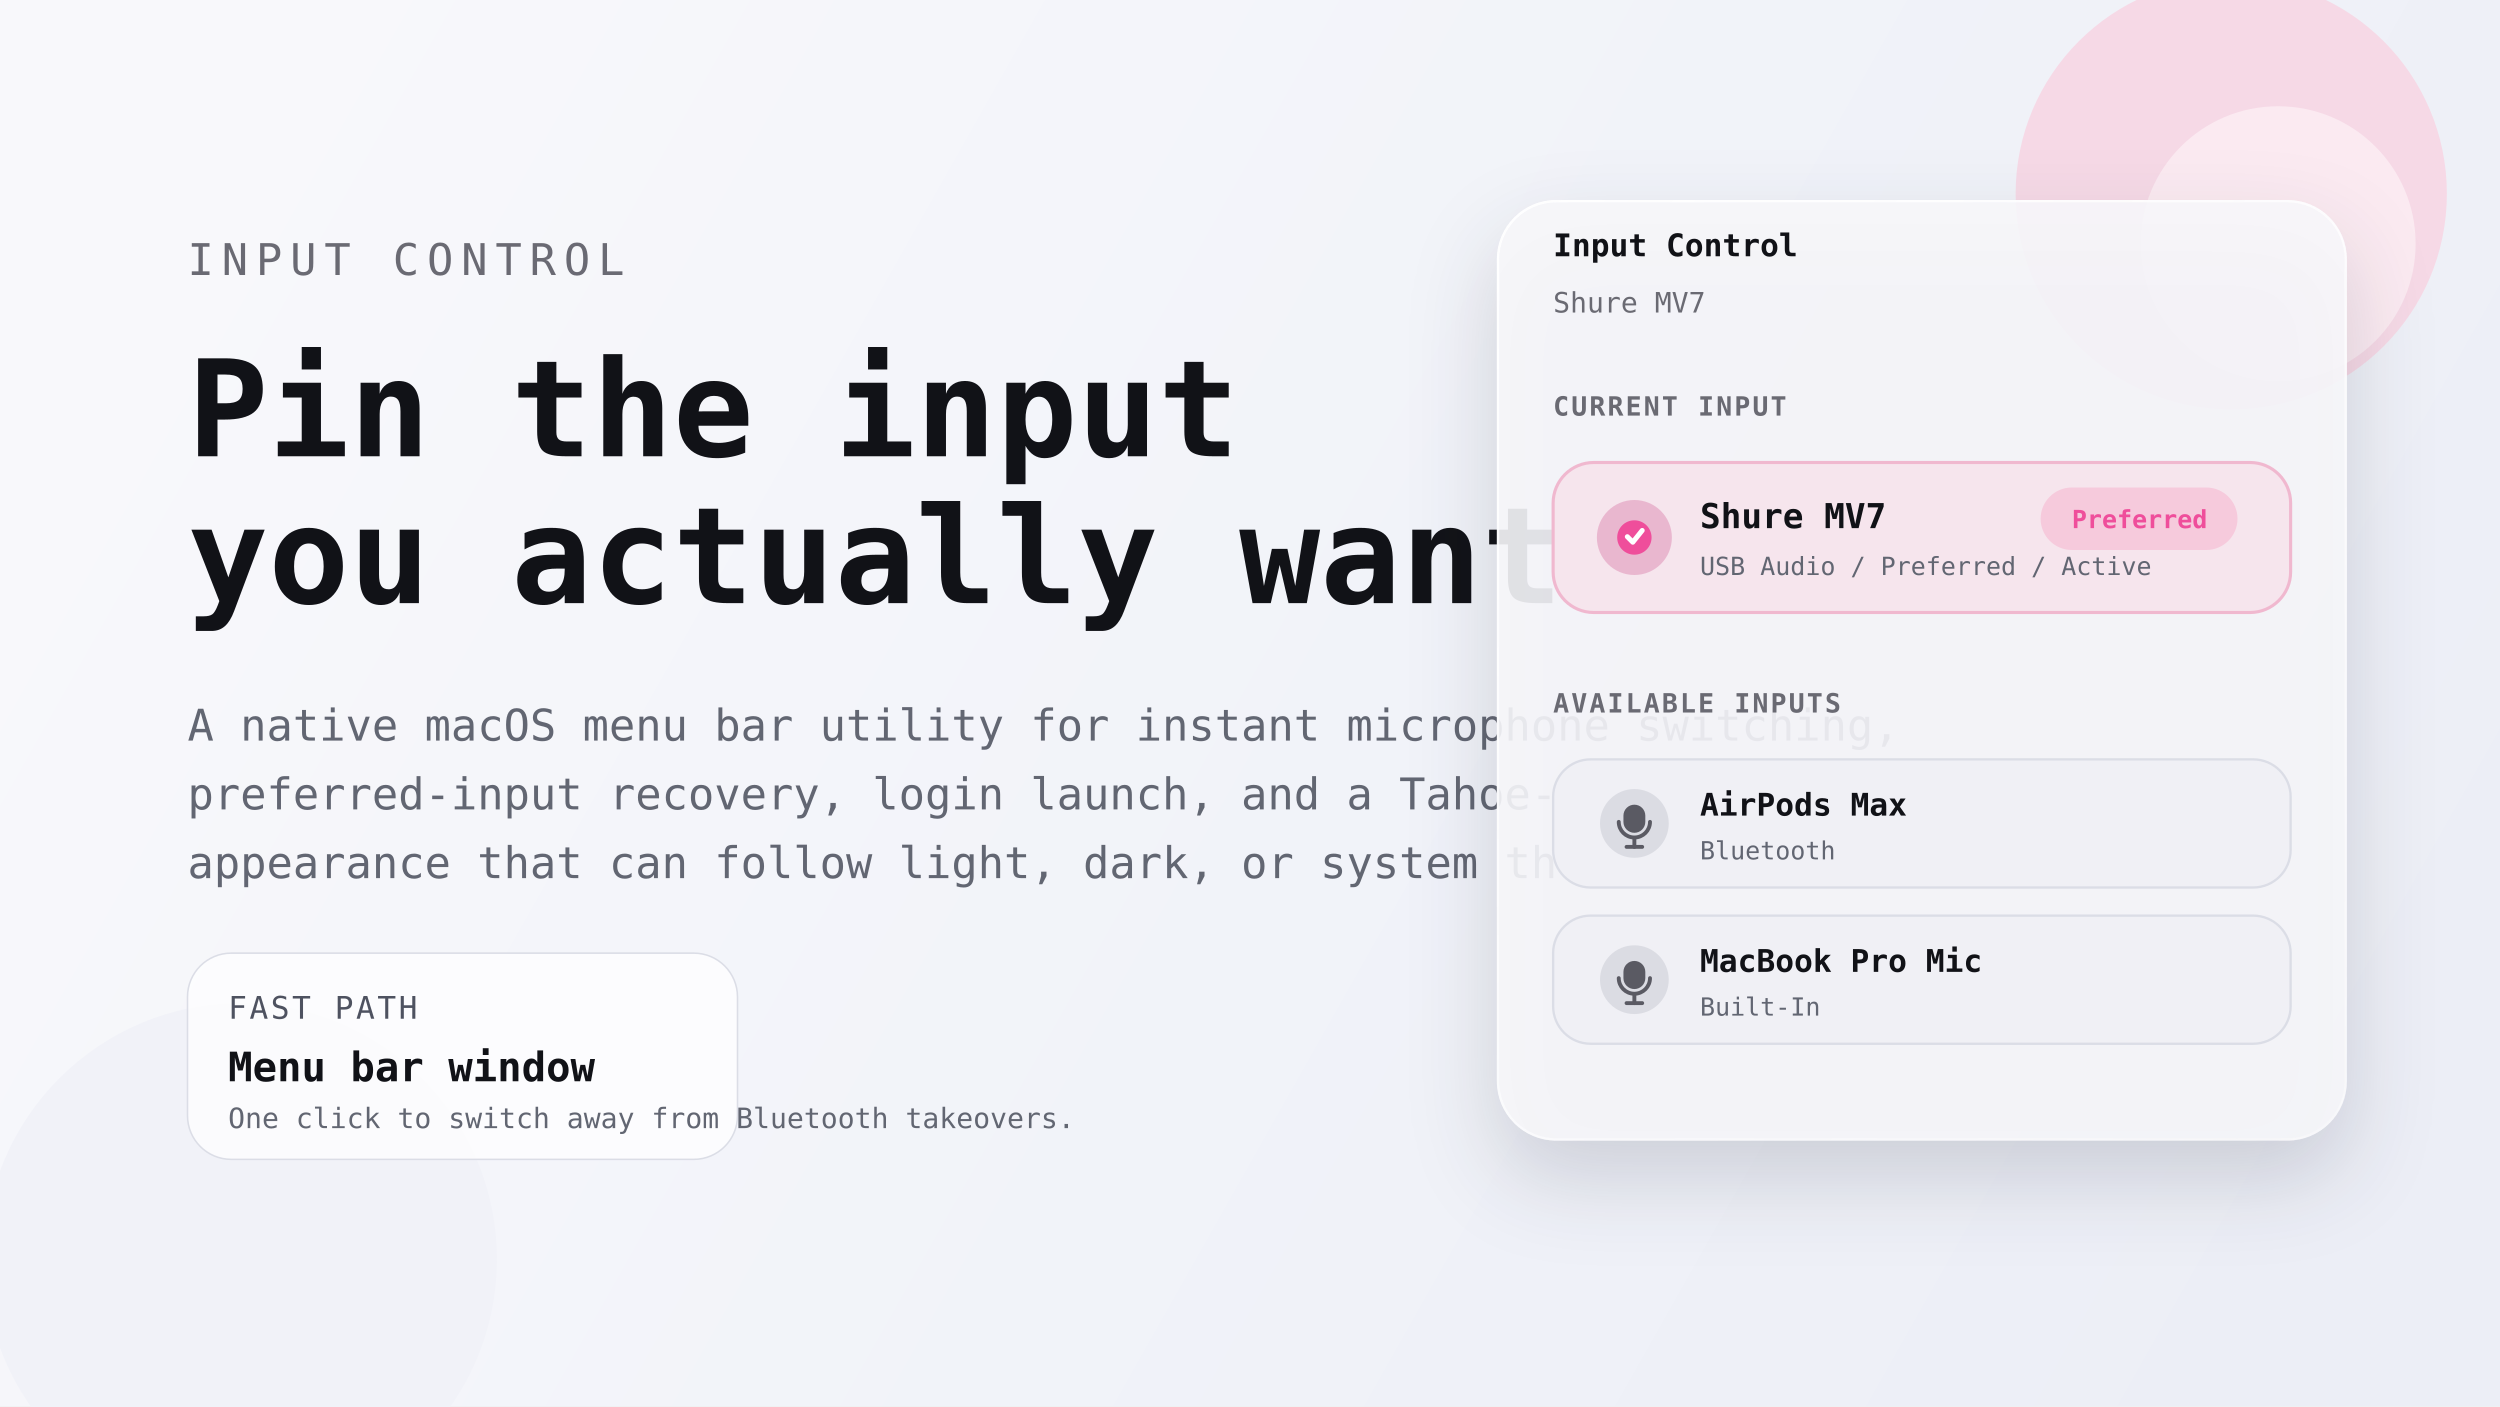
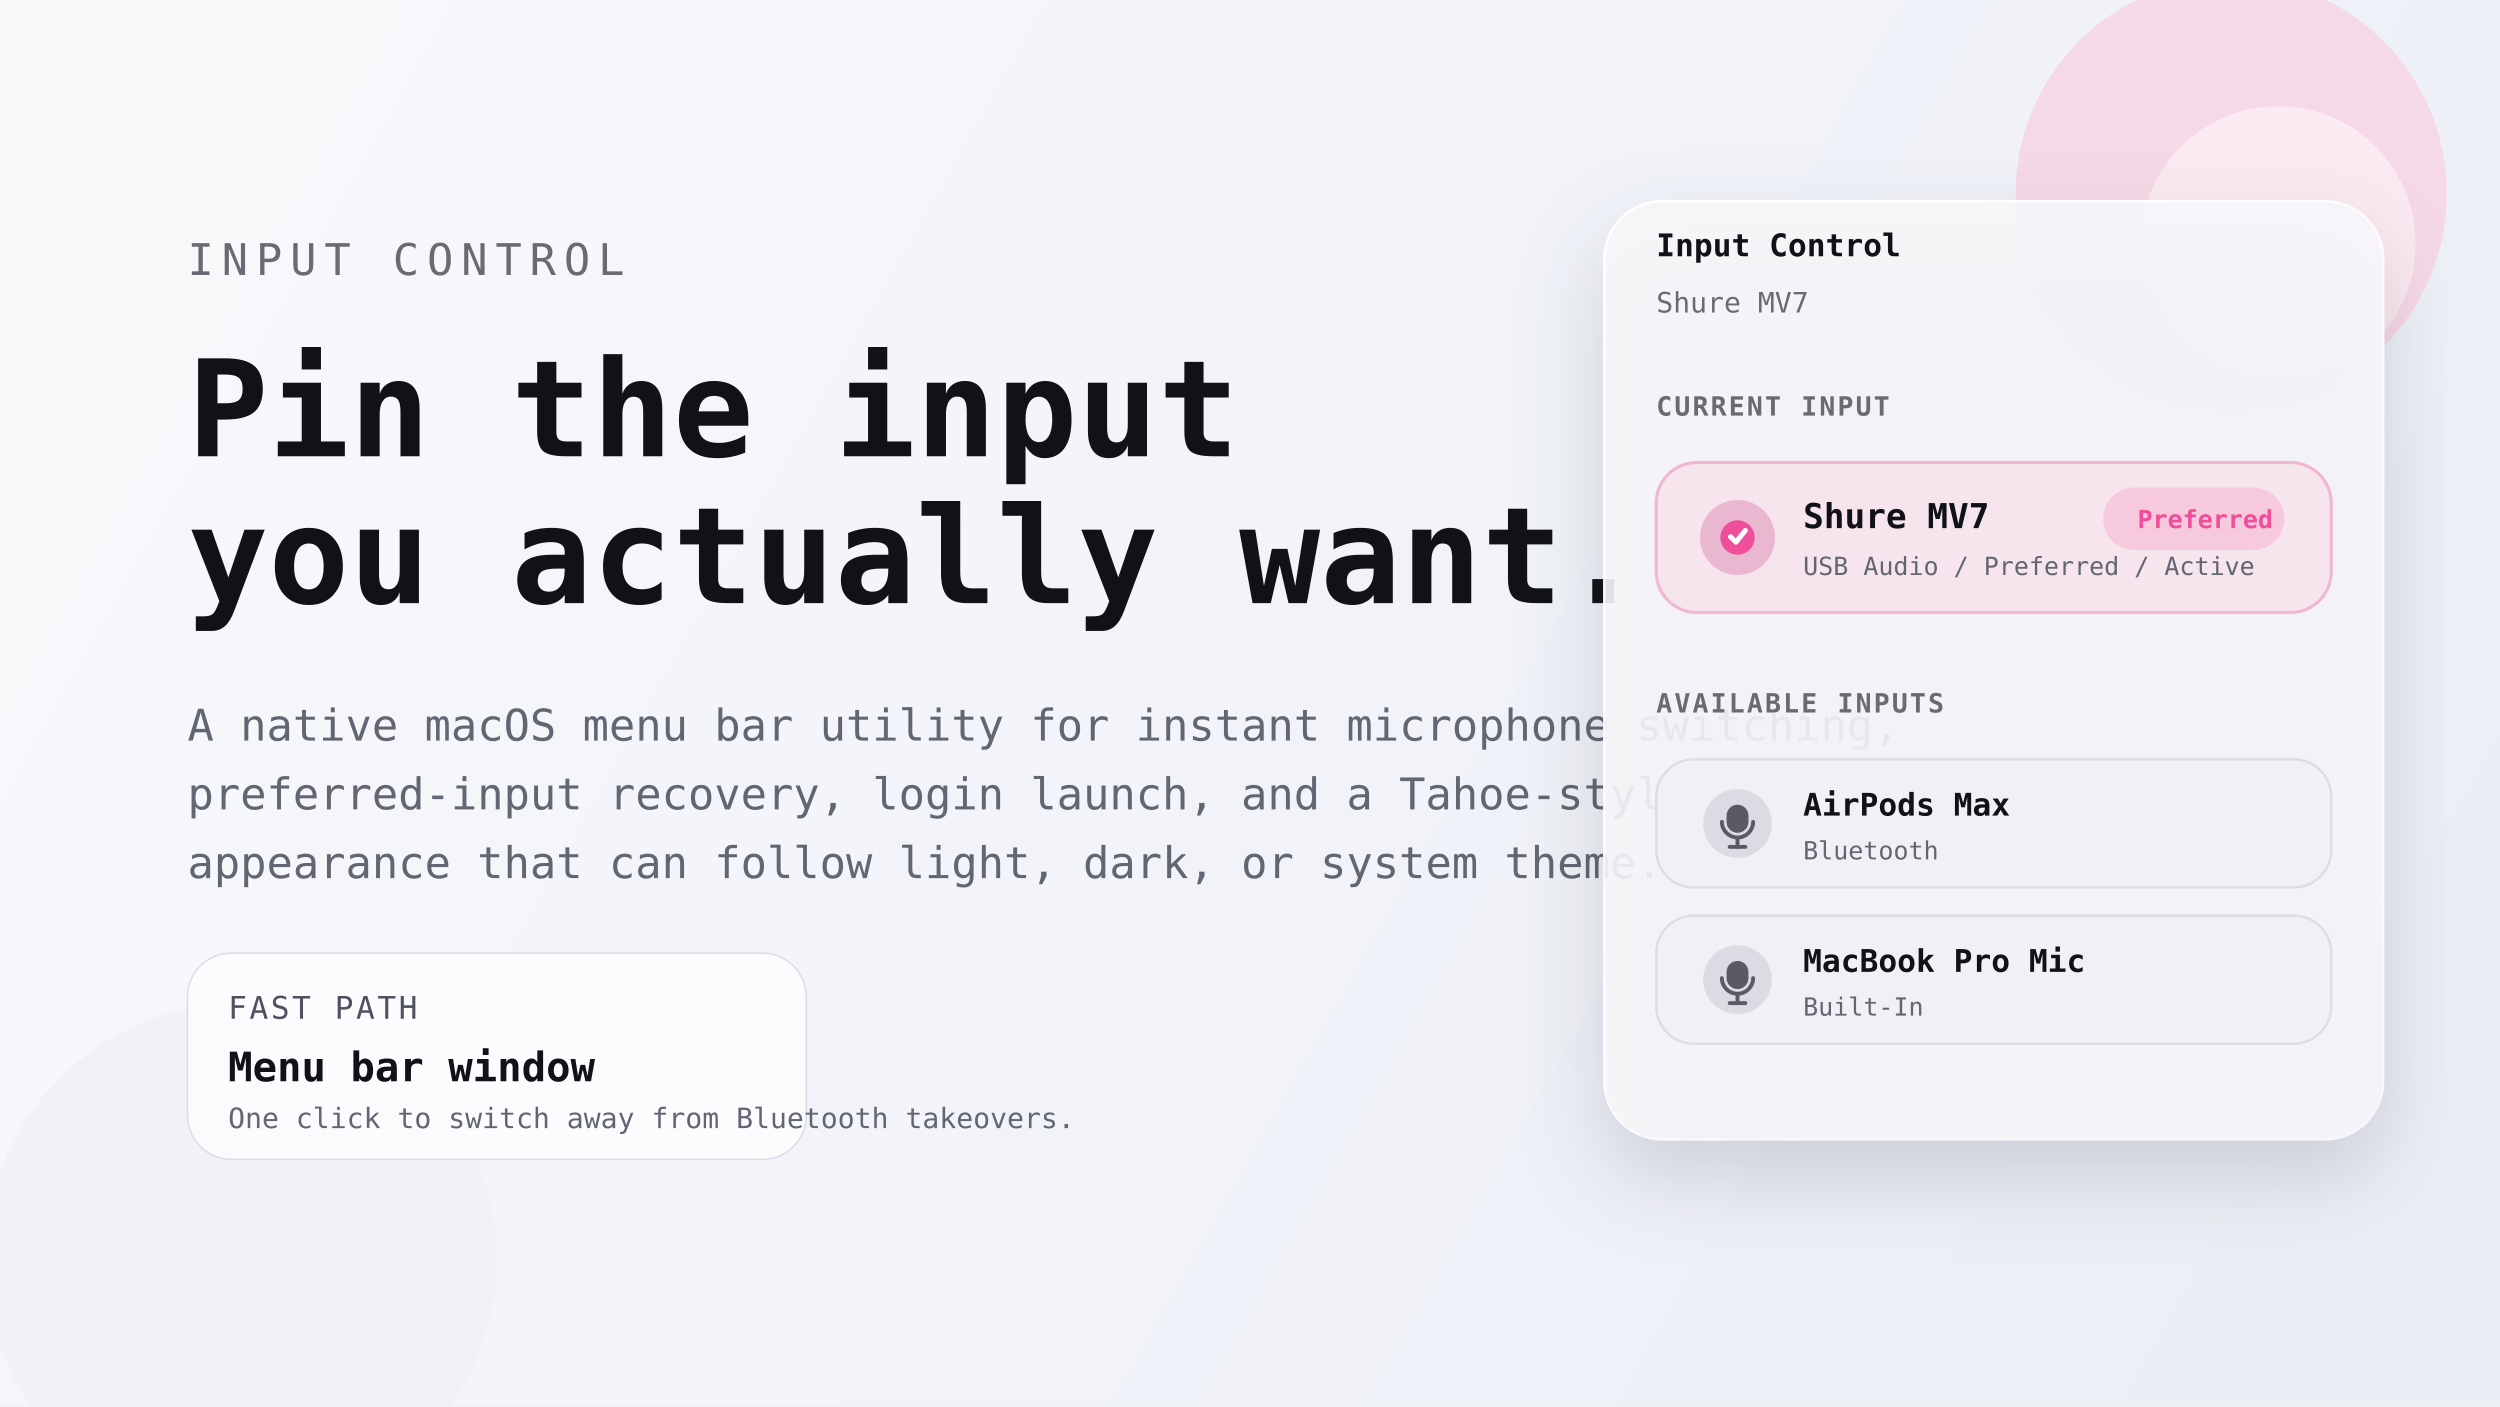
<svg xmlns="http://www.w3.org/2000/svg" width="1600" height="900" viewBox="0 0 1600 900" fill="none">
  <defs>
    <linearGradient id="bg" x1="144" y1="94" x2="1468" y2="842" gradientUnits="userSpaceOnUse">
      <stop stop-color="#F8F8FB" />
      <stop offset="0.54" stop-color="#F1F3F9" />
      <stop offset="1" stop-color="#ECEEF6" />
    </linearGradient>
-     <linearGradient id="panelStroke" x1="970" y1="136" x2="1488" y2="742" gradientUnits="userSpaceOnUse">
+     <linearGradient id="panelStroke" x1="1038" y1="136" x2="1522" y2="742" gradientUnits="userSpaceOnUse">
      <stop stop-color="white" stop-opacity="0.95" />
      <stop offset="1" stop-color="white" stop-opacity="0.28" />
    </linearGradient>
-     <filter id="shadow" x="902" y="96" width="656" height="714" filterUnits="userSpaceOnUse" color-interpolation-filters="sRGB">
+     <filter id="shadow" x="970" y="96" width="596" height="714" filterUnits="userSpaceOnUse" color-interpolation-filters="sRGB">
      <feFlood flood-opacity="0" result="BackgroundImageFix" />
      <feColorMatrix in="SourceAlpha" type="matrix" values="0 0 0 0 0 0 0 0 0 0 0 0 0 0 0 0 0 0 127 0" result="hardAlpha" />
      <feOffset dy="24" />
      <feGaussianBlur stdDeviation="28" />
      <feColorMatrix type="matrix" values="0 0 0 0 0.09 0 0 0 0 0.11 0 0 0 0 0.18 0 0 0 0.16 0" />
      <feBlend mode="normal" in2="BackgroundImageFix" result="effect1_dropShadow_0_1" />
      <feBlend mode="normal" in="SourceGraphic" in2="effect1_dropShadow_0_1" result="shape" />
    </filter>
  </defs>
  <rect width="1600" height="900" fill="url(#bg)" />
  <circle cx="1428" cy="124" r="138" fill="#F6D9E6" />
  <circle cx="1458" cy="156" r="88" fill="#FBEAF1" />
  <circle cx="154" cy="806" r="164" fill="#F1F2F8" />
  <text x="120" y="176" fill="#6A6A73" font-family="ui-monospace, 'SFMono-Regular', 'SF Mono', Menlo, Monaco, Consolas, monospace" font-size="28" letter-spacing="0.18em">INPUT CONTROL</text>
-   <text x="120" y="292" fill="#111217" font-family="ui-monospace, 'SFMono-Regular', 'SF Mono', Menlo, Monaco, Consolas, monospace" font-size="86" font-weight="700">Pin the input</text>
-   <text x="120" y="386" fill="#111217" font-family="ui-monospace, 'SFMono-Regular', 'SF Mono', Menlo, Monaco, Consolas, monospace" font-size="86" font-weight="700">you actually want.</text>
-   <text x="120" y="474" fill="#626672" font-family="ui-monospace, 'SFMono-Regular', 'SF Mono', Menlo, Monaco, Consolas, monospace" font-size="28">A native macOS menu bar utility for instant microphone switching,</text>
-   <text x="120" y="518" fill="#626672" font-family="ui-monospace, 'SFMono-Regular', 'SF Mono', Menlo, Monaco, Consolas, monospace" font-size="28">preferred-input recovery, login launch, and a Tahoe-style</text>
-   <text x="120" y="562" fill="#626672" font-family="ui-monospace, 'SFMono-Regular', 'SF Mono', Menlo, Monaco, Consolas, monospace" font-size="28">appearance that can follow light, dark, or system theme.</text>
+   <text x="120" y="292" fill="#111217" font-family="'SF Mono', Menlo, Monaco, Consolas, monospace" font-size="86" font-weight="700" textLength="590" lengthAdjust="spacingAndGlyphs">Pin the input</text>
+   <text x="120" y="386" fill="#111217" font-family="'SF Mono', Menlo, Monaco, Consolas, monospace" font-size="86" font-weight="700" textLength="624" lengthAdjust="spacingAndGlyphs">you actually want.</text>
+   <text x="120" y="474" fill="#626672" font-family="'SF Mono', Menlo, Monaco, Consolas, monospace" font-size="28" textLength="700" lengthAdjust="spacingAndGlyphs">A native macOS menu bar utility for instant microphone switching,</text>
+   <text x="120" y="518" fill="#626672" font-family="'SF Mono', Menlo, Monaco, Consolas, monospace" font-size="28" textLength="646" lengthAdjust="spacingAndGlyphs">preferred-input recovery, login launch, and a Tahoe-style</text>
+   <text x="120" y="562" fill="#626672" font-family="'SF Mono', Menlo, Monaco, Consolas, monospace" font-size="28" textLength="680" lengthAdjust="spacingAndGlyphs">appearance that can follow light, dark, or system theme.</text>
  <g transform="translate(120 610)">
-     <rect width="352" height="132" rx="28" fill="#FFFFFF" fill-opacity="0.72" stroke="#DBDDE6" />
-     <text x="26" y="42" fill="#4E5260" font-family="ui-monospace, 'SFMono-Regular', 'SF Mono', Menlo, Monaco, Consolas, monospace" font-size="20" letter-spacing="0.08em">FAST PATH</text>
-     <text x="26" y="82" fill="#111217" font-family="ui-monospace, 'SFMono-Regular', 'SF Mono', Menlo, Monaco, Consolas, monospace" font-size="26" font-weight="700">Menu bar window</text>
-     <text x="26" y="112" fill="#626672" font-family="ui-monospace, 'SFMono-Regular', 'SF Mono', Menlo, Monaco, Consolas, monospace" font-size="18">One click to switch away from Bluetooth takeovers.</text>
+     <rect width="396" height="132" rx="28" fill="#FFFFFF" fill-opacity="0.72" stroke="#DBDDE6" />
+     <text x="26" y="42" fill="#4E5260" font-family="'SF Mono', Menlo, Monaco, Consolas, monospace" font-size="20" letter-spacing="0.08em">FAST PATH</text>
+     <text x="26" y="82" fill="#111217" font-family="'SF Mono', Menlo, Monaco, Consolas, monospace" font-size="26" font-weight="700" textLength="220" lengthAdjust="spacingAndGlyphs">Menu bar window</text>
+     <text x="26" y="112" fill="#626672" font-family="'SF Mono', Menlo, Monaco, Consolas, monospace" font-size="18" textLength="318" lengthAdjust="spacingAndGlyphs">One click to switch away from Bluetooth takeovers.</text>
  </g>
  <g filter="url(#shadow)">
-     <rect x="958" y="128" width="544" height="602" rx="38" fill="#F7F7FB" fill-opacity="0.9" />
-     <rect x="958.75" y="128.75" width="542.5" height="600.5" rx="37.25" stroke="url(#panelStroke)" stroke-width="1.5" />
+     <rect x="1026" y="128" width="500" height="602" rx="38" fill="#F7F7FB" fill-opacity="0.9" />
+     <rect x="1026.75" y="128.75" width="498.5" height="600.5" rx="37.25" stroke="url(#panelStroke)" stroke-width="1.5" />
  </g>
-   <g transform="translate(994 164)">
+   <g transform="translate(1060 164)">
    <text x="0" y="0" fill="#111217" font-family="ui-monospace, 'SFMono-Regular', 'SF Mono', Menlo, Monaco, Consolas, monospace" font-size="20" font-weight="700">Input Control</text>
    <text x="0" y="36" fill="#6A6A73" font-family="ui-monospace, 'SFMono-Regular', 'SF Mono', Menlo, Monaco, Consolas, monospace" font-size="18">Shure MV7</text>
    <text x="0" y="102" fill="#6A6A73" font-family="ui-monospace, 'SFMono-Regular', 'SF Mono', Menlo, Monaco, Consolas, monospace" font-size="17" font-weight="700" letter-spacing="0.08em">CURRENT INPUT</text>
-     <rect x="0" y="132" width="472" height="96" rx="26" fill="#F6E5ED" stroke="#F0B8CF" stroke-width="2" />
+     <rect x="0" y="132" width="432" height="96" rx="26" fill="#F6E5ED" stroke="#F0B8CF" stroke-width="2" />
    <circle cx="52" cy="180" r="24" fill="#E9B7CF" />
    <circle cx="52" cy="180" r="11" fill="#EF4E9B" />
    <path d="M47.5 179.5L51 183L57 175.5" stroke="white" stroke-width="3.2" stroke-linecap="round" stroke-linejoin="round" />
    <text x="94" y="174" fill="#111217" font-family="ui-monospace, 'SFMono-Regular', 'SF Mono', Menlo, Monaco, Consolas, monospace" font-size="22" font-weight="700">Shure MV7</text>
    <text x="94" y="204" fill="#626672" font-family="ui-monospace, 'SFMono-Regular', 'SF Mono', Menlo, Monaco, Consolas, monospace" font-size="16">USB Audio / Preferred / Active</text>
-     <rect x="312" y="148" width="126" height="40" rx="20" fill="#F6CADC" />
-     <text x="332" y="174" fill="#EF4E9B" font-family="ui-monospace, 'SFMono-Regular', 'SF Mono', Menlo, Monaco, Consolas, monospace" font-size="16" font-weight="700">Preferred</text>
+     <rect x="286" y="148" width="116" height="40" rx="20" fill="#F6CADC" />
+     <text x="308" y="174" fill="#EF4E9B" font-family="ui-monospace, 'SFMono-Regular', 'SF Mono', Menlo, Monaco, Consolas, monospace" font-size="16" font-weight="700">Preferred</text>
    <text x="0" y="292" fill="#6A6A73" font-family="ui-monospace, 'SFMono-Regular', 'SF Mono', Menlo, Monaco, Consolas, monospace" font-size="17" font-weight="700" letter-spacing="0.08em">AVAILABLE INPUTS</text>
-     <rect x="0" y="322" width="472" height="82" rx="24" fill="#F0F0F5" stroke="#DBDDE6" stroke-width="1.5" />
+     <rect x="0" y="322" width="432" height="82" rx="24" fill="#F0F0F5" stroke="#DBDDE6" stroke-width="1.5" />
    <circle cx="52" cy="363" r="22" fill="#DBDCE3" />
    <path d="M52 351C48.134 351 45 354.134 45 358V362C45 365.866 48.134 369 52 369C55.866 369 59 365.866 59 362V358C59 354.134 55.866 351 52 351Z" fill="#5A5A63" />
    <path d="M62 362C62 367.523 57.523 372 52 372C46.477 372 42 367.523 42 362" stroke="#5A5A63" stroke-width="2.5" stroke-linecap="round" />
    <path d="M52 373V378" stroke="#5A5A63" stroke-width="2.5" stroke-linecap="round" />
    <path d="M47 378H57" stroke="#5A5A63" stroke-width="2.5" stroke-linecap="round" />
    <text x="94" y="358" fill="#111217" font-family="ui-monospace, 'SFMono-Regular', 'SF Mono', Menlo, Monaco, Consolas, monospace" font-size="20" font-weight="700">AirPods Max</text>
    <text x="94" y="386" fill="#626672" font-family="ui-monospace, 'SFMono-Regular', 'SF Mono', Menlo, Monaco, Consolas, monospace" font-size="16">Bluetooth</text>
-     <rect x="0" y="422" width="472" height="82" rx="24" fill="#F0F0F5" stroke="#DBDDE6" stroke-width="1.5" />
+     <rect x="0" y="422" width="432" height="82" rx="24" fill="#F0F0F5" stroke="#DBDDE6" stroke-width="1.5" />
    <circle cx="52" cy="463" r="22" fill="#DBDCE3" />
    <path d="M52 451C48.134 451 45 454.134 45 458V462C45 465.866 48.134 469 52 469C55.866 469 59 465.866 59 462V458C59 454.134 55.866 451 52 451Z" fill="#5A5A63" />
    <path d="M62 462C62 467.523 57.523 472 52 472C46.477 472 42 467.523 42 462" stroke="#5A5A63" stroke-width="2.5" stroke-linecap="round" />
    <path d="M52 473V478" stroke="#5A5A63" stroke-width="2.5" stroke-linecap="round" />
    <path d="M47 478H57" stroke="#5A5A63" stroke-width="2.5" stroke-linecap="round" />
    <text x="94" y="458" fill="#111217" font-family="ui-monospace, 'SFMono-Regular', 'SF Mono', Menlo, Monaco, Consolas, monospace" font-size="20" font-weight="700">MacBook Pro Mic</text>
    <text x="94" y="486" fill="#626672" font-family="ui-monospace, 'SFMono-Regular', 'SF Mono', Menlo, Monaco, Consolas, monospace" font-size="16">Built-In</text>
  </g>
</svg>
